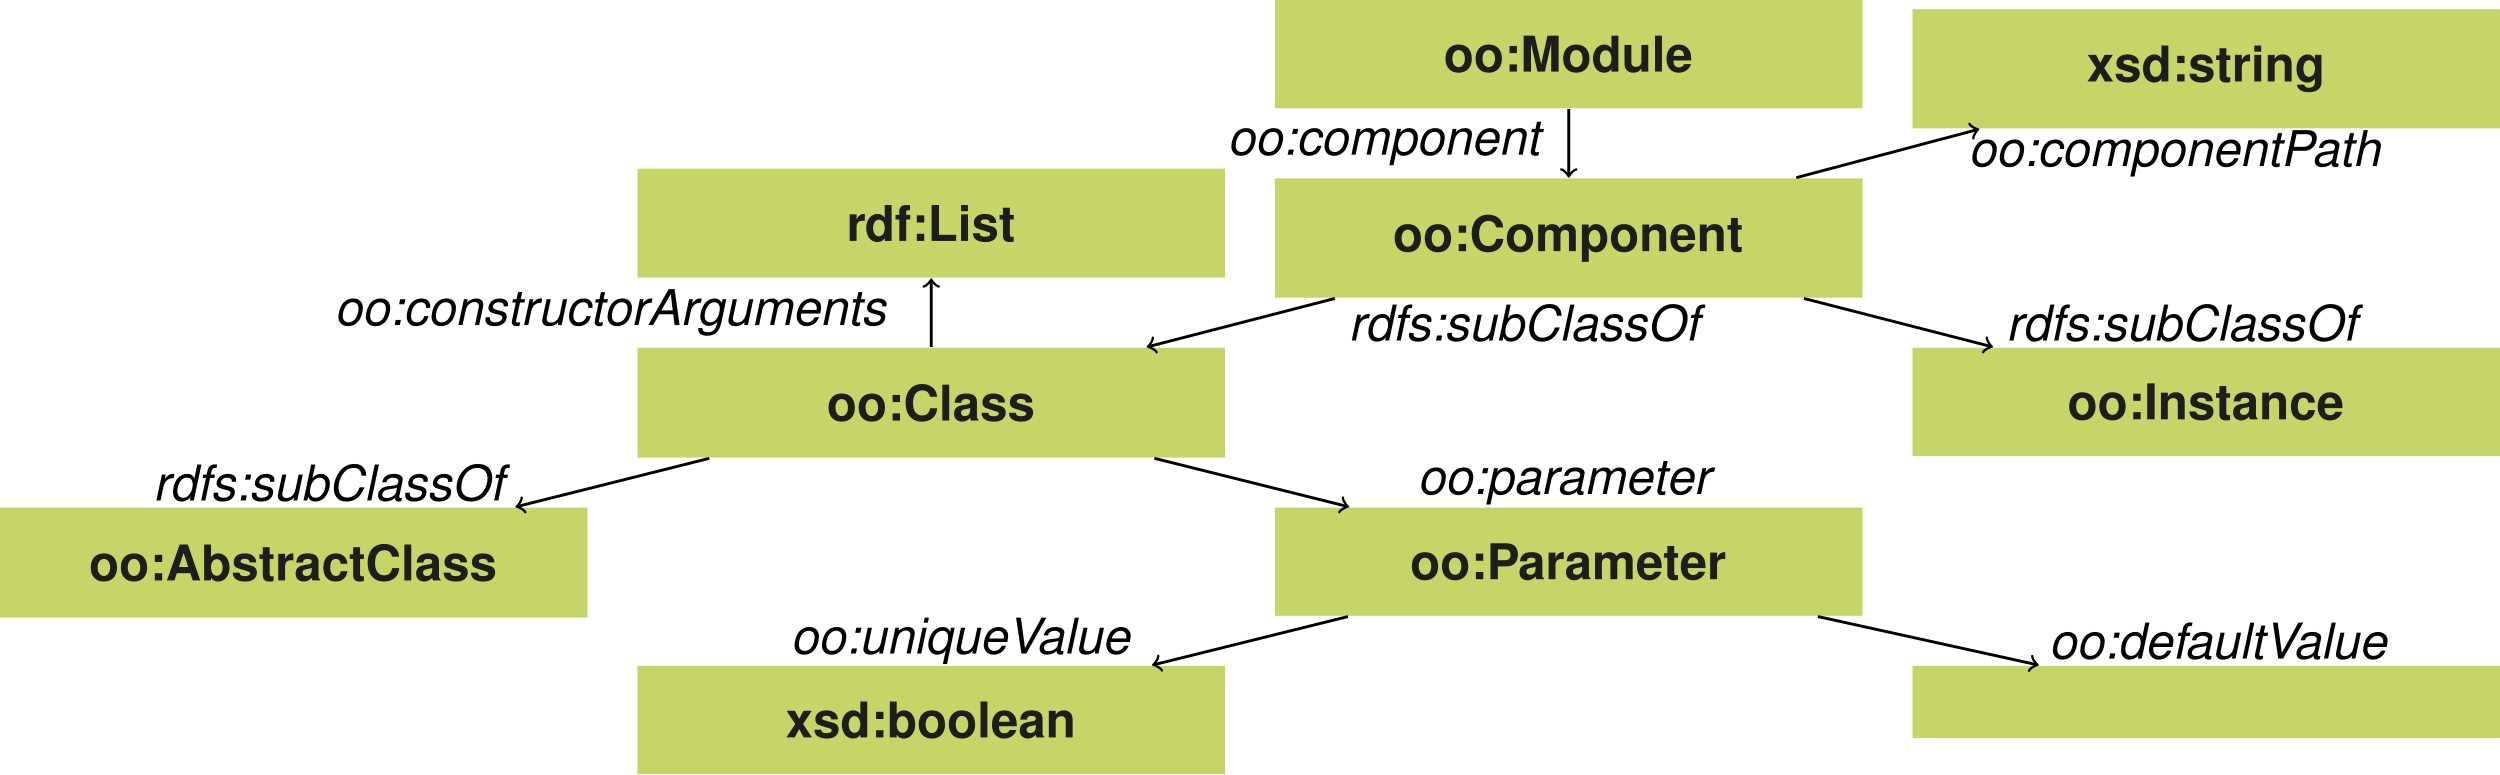
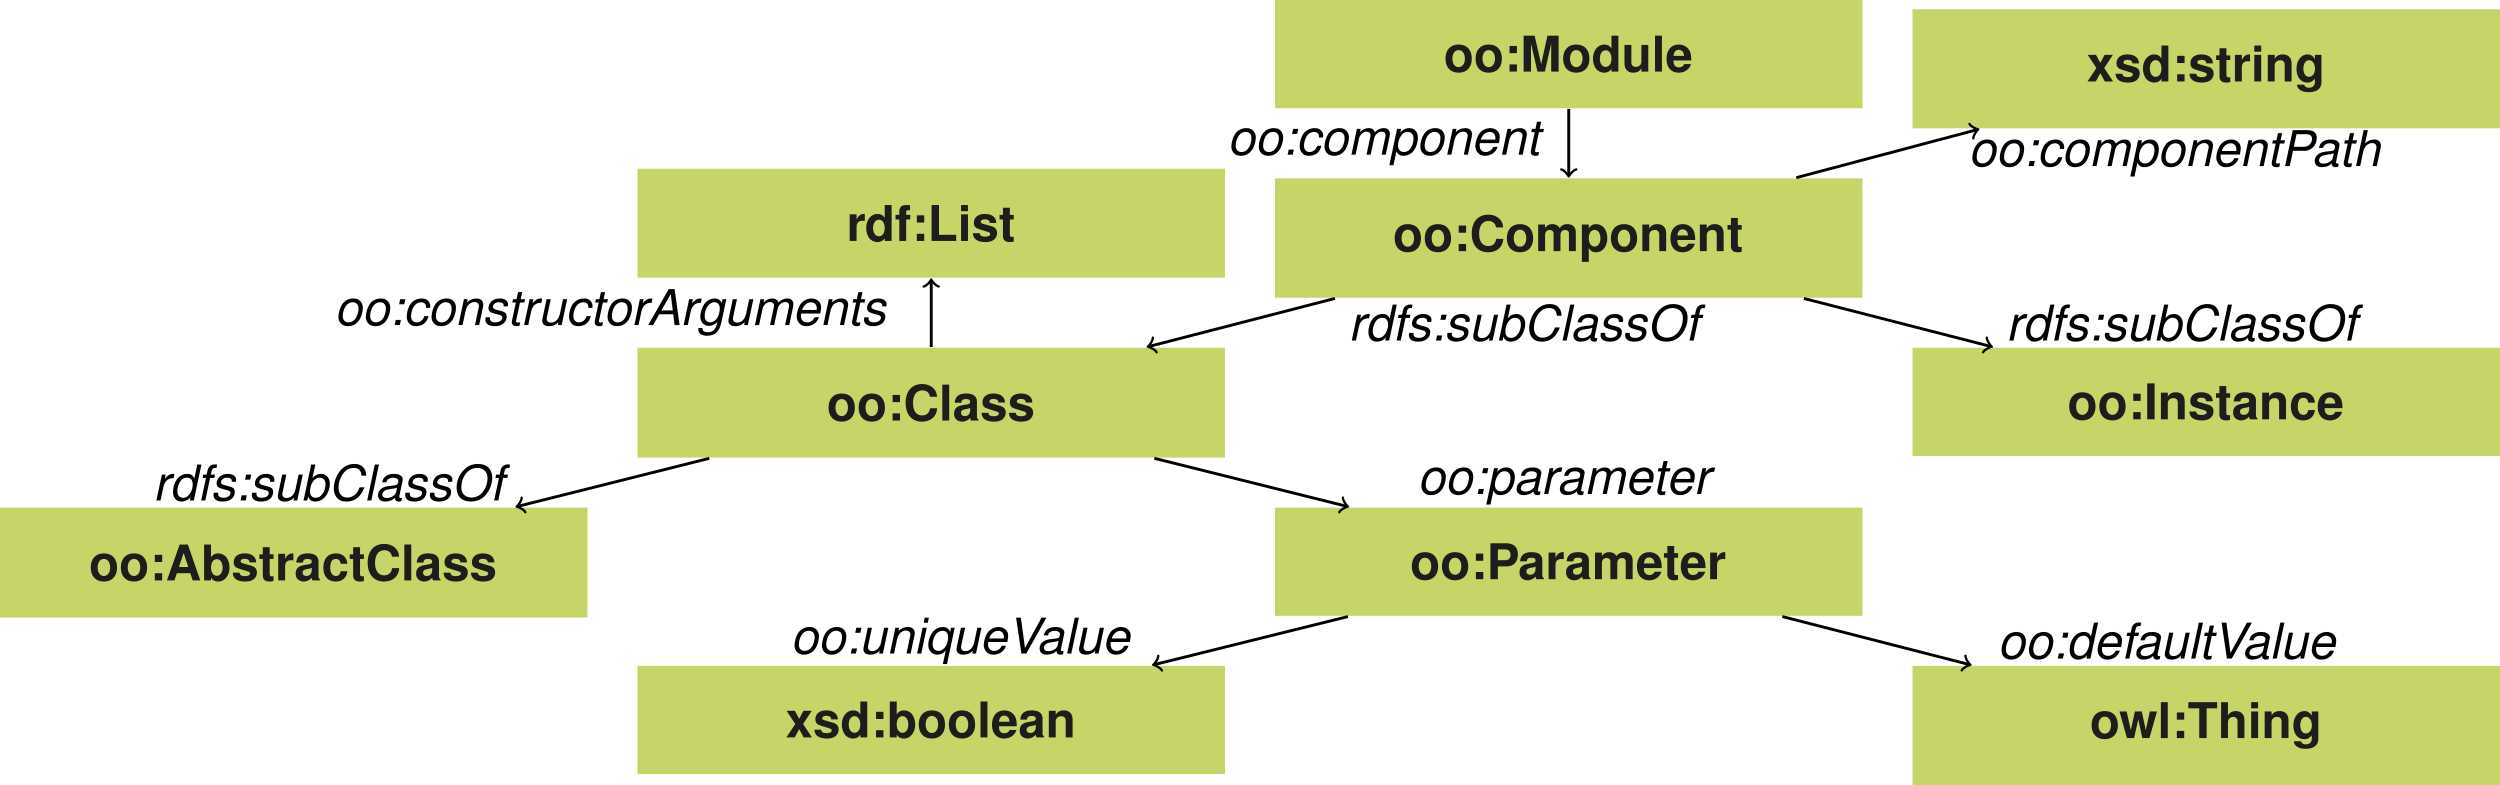
- <svg xmlns="http://www.w3.org/2000/svg" xmlns:xlink="http://www.w3.org/1999/xlink" height="213.308pt" version="1.1" viewBox="-0.367 -15.309 688.926 213.308" width="688.926pt">
+ <svg xmlns="http://www.w3.org/2000/svg" xmlns:xlink="http://www.w3.org/1999/xlink" height="216.316pt" version="1.1" viewBox="-0.367 -15.309 688.926 216.316" width="688.926pt">
  <defs>
    <path d="M3.204 -1.399H1.792L1.494 0H2.906L3.204 -1.399ZM4.426 -7.115H3.014L2.716 -5.716H4.128L4.426 -7.115Z" id="g1-58" />
    <path d="M7.115 -2.974L7.481 0H8.866L7.495 -9.898H5.866L0.231 0H1.575L3.245 -2.974H7.115ZM6.979 -4.033H3.843L6.436 -8.554L6.979 -4.033Z" id="g1-65" />
    <path d="M10.455 -6.83C10.414 -7.631 10.278 -8.147 10.021 -8.608C9.464 -9.559 8.5 -10.061 7.223 -10.061C5.635 -10.061 4.318 -9.423 3.259 -8.147C2.186 -6.857 1.521 -4.983 1.521 -3.286C1.521 -2.335 1.792 -1.48 2.295 -0.842C2.919 -0.054 3.775 0.312 4.983 0.312C6.422 0.312 7.672 -0.217 8.554 -1.181C9.084 -1.765 9.518 -2.512 9.98 -3.612H8.649C8.31 -2.838 8.092 -2.43 7.848 -2.105C7.278 -1.29 6.246 -0.788 5.173 -0.788C3.761 -0.788 2.824 -1.887 2.824 -3.53C2.824 -4.766 3.232 -6.124 3.924 -7.156C4.752 -8.378 5.743 -8.961 6.993 -8.961C8.364 -8.961 9.043 -8.296 9.152 -6.83H10.455Z" id="g1-67" />
    <path d="M7.291 -10.061C5.757 -10.061 4.44 -9.491 3.34 -8.337C2.132 -7.088 1.412 -5.295 1.412 -3.571C1.412 -2.403 1.779 -1.358 2.403 -0.733C3.055 -0.081 4.155 0.312 5.309 0.312C6.585 0.312 7.739 -0.054 8.622 -0.733C10.211 -1.955 11.242 -4.155 11.242 -6.3C11.242 -7.373 10.862 -8.405 10.265 -9.016C9.6 -9.681 8.527 -10.061 7.291 -10.061ZM7.128 -8.961C8.052 -8.961 8.921 -8.581 9.382 -7.984C9.749 -7.509 9.939 -6.857 9.939 -6.056C9.939 -4.82 9.505 -3.49 8.785 -2.512C7.997 -1.412 6.803 -0.788 5.485 -0.788C4.603 -0.788 3.748 -1.168 3.272 -1.765C2.906 -2.227 2.716 -2.892 2.716 -3.68C2.716 -4.929 3.136 -6.246 3.856 -7.237C4.644 -8.323 5.852 -8.961 7.128 -8.961Z" id="g1-79" />
    <path d="M3.408 -4.196H6.504C7.359 -4.196 7.997 -4.413 8.608 -4.902C9.464 -5.581 9.953 -6.612 9.953 -7.712C9.953 -9.152 9.097 -9.898 7.441 -9.898H3.34L1.236 0H2.512L3.408 -4.196ZM3.639 -5.309L4.386 -8.785H7.02C8.079 -8.785 8.649 -8.323 8.649 -7.468C8.649 -6.993 8.486 -6.545 8.174 -6.137C7.726 -5.567 7.142 -5.309 6.273 -5.309H3.639Z" id="g1-80" />
    <path d="M5.323 0L10.862 -9.898H9.518L4.956 -1.521L3.829 -9.898H2.512L3.965 0H5.323Z" id="g1-86" />
    <path d="M7.495 -0.692C7.373 -0.665 7.319 -0.665 7.264 -0.665C6.911 -0.665 6.748 -0.788 6.748 -1.059C6.748 -1.113 6.748 -1.154 6.762 -1.195L7.631 -5.282C7.712 -5.648 7.712 -5.648 7.712 -5.784C7.712 -6.707 6.775 -7.319 5.35 -7.319C3.462 -7.319 2.308 -6.517 2.05 -5.01H3.191C3.313 -5.39 3.408 -5.581 3.598 -5.771C3.897 -6.069 4.467 -6.273 5.051 -6.273C5.866 -6.273 6.49 -5.906 6.49 -5.404C6.49 -5.35 6.477 -5.255 6.463 -5.146L6.422 -4.902C6.3 -4.345 6.042 -4.196 5.051 -4.101C3.232 -3.938 2.661 -3.802 1.996 -3.381C1.29 -2.933 0.883 -2.213 0.883 -1.426C0.883 -0.339 1.616 0.312 2.838 0.312C3.313 0.312 3.883 0.217 4.372 0.041C4.807 -0.109 5.01 -0.244 5.567 -0.733V-0.638V-0.584C5.567 -0.027 5.947 0.312 6.599 0.312C6.748 0.312 6.789 0.312 7.128 0.231C7.156 0.217 7.237 0.204 7.319 0.19L7.495 -0.692ZM5.852 -2.227C5.676 -1.385 4.481 -0.665 3.286 -0.665C2.512 -0.665 2.077 -0.991 2.077 -1.561C2.077 -2.01 2.335 -2.458 2.743 -2.702C3.069 -2.906 3.476 -3.014 4.141 -3.109C5.418 -3.286 5.526 -3.299 6.124 -3.503L5.852 -2.227Z" id="g1-97" />
    <path d="M2.838 -9.898L0.733 0H1.752L1.982 -1.059C2.159 -0.638 2.281 -0.448 2.485 -0.244C2.838 0.109 3.394 0.312 3.992 0.312C4.902 0.312 5.866 -0.109 6.477 -0.747C7.386 -1.711 7.984 -3.259 7.984 -4.657C7.984 -6.178 6.952 -7.319 5.581 -7.319C5.037 -7.319 4.426 -7.156 4.019 -6.911C3.788 -6.762 3.612 -6.612 3.191 -6.164L3.978 -9.898H2.838ZM5.2 -6.273C6.192 -6.273 6.789 -5.567 6.789 -4.399C6.789 -3.625 6.558 -2.756 6.164 -2.105C5.608 -1.181 4.902 -0.733 4.019 -0.733C3.096 -0.733 2.512 -1.412 2.512 -2.485C2.512 -3.327 2.756 -4.25 3.136 -4.902C3.666 -5.798 4.386 -6.273 5.2 -6.273Z" id="g1-98" />
    <path d="M7.481 -4.725L7.495 -4.929C7.509 -5.132 7.522 -5.282 7.522 -5.323C7.522 -5.771 7.278 -6.314 6.925 -6.68C6.504 -7.115 5.947 -7.319 5.173 -7.319C3.951 -7.319 2.851 -6.803 2.132 -5.866C1.494 -5.037 1.032 -3.557 1.032 -2.308C1.032 -1.67 1.249 -1.005 1.629 -0.53C2.091 0.054 2.702 0.312 3.571 0.312C4.684 0.312 5.621 -0.081 6.246 -0.815C6.599 -1.222 6.816 -1.684 7.033 -2.444H5.893C5.485 -1.331 4.739 -0.733 3.761 -0.733C2.824 -0.733 2.227 -1.399 2.227 -2.458C2.227 -3.327 2.512 -4.359 2.96 -5.065C3.462 -5.866 4.141 -6.273 4.97 -6.273C5.825 -6.273 6.354 -5.798 6.354 -5.024C6.354 -4.942 6.354 -4.847 6.341 -4.725H7.481Z" id="g1-99" />
    <path d="M8.826 -9.898H7.685L6.87 -6.083C6.436 -6.965 5.893 -7.319 4.929 -7.319C2.675 -7.319 0.991 -5.173 0.991 -2.308C0.991 -0.72 1.901 0.312 3.313 0.312C3.897 0.312 4.521 0.122 5.065 -0.204C5.472 -0.448 5.648 -0.652 5.839 -1.032L5.621 0H6.721L8.826 -9.898ZM4.82 -6.273C5.825 -6.273 6.422 -5.594 6.422 -4.44C6.422 -3.639 6.205 -2.811 5.798 -2.105C5.268 -1.195 4.603 -0.733 3.775 -0.733C2.77 -0.733 2.186 -1.412 2.186 -2.58C2.186 -3.34 2.417 -4.209 2.783 -4.902C3.299 -5.839 3.951 -6.273 4.82 -6.273Z" id="g1-100" />
    <path d="M7.644 -3.177L7.685 -3.408C7.807 -4.06 7.875 -4.63 7.875 -4.997C7.875 -6.3 6.748 -7.319 5.282 -7.319C4.101 -7.319 2.96 -6.762 2.281 -5.852C1.643 -4.997 1.141 -3.449 1.141 -2.349C1.141 -1.616 1.453 -0.869 1.982 -0.367C2.458 0.095 3.055 0.312 3.829 0.312C5.458 0.312 6.857 -0.692 7.278 -2.159H6.137C5.648 -1.222 4.929 -0.733 4.019 -0.733C2.946 -0.733 2.335 -1.399 2.335 -2.553C2.335 -2.838 2.349 -2.974 2.403 -3.177H7.644ZM2.648 -4.155C3.001 -5.404 4.005 -6.273 5.105 -6.273C6.069 -6.273 6.68 -5.621 6.68 -4.603C6.68 -4.467 6.667 -4.372 6.64 -4.155H2.648Z" id="g1-101" />
    <path d="M5.024 -7.115H3.856L4.06 -8.052C4.209 -8.731 4.454 -8.961 5.037 -8.961C5.132 -8.961 5.214 -8.961 5.404 -8.934L5.608 -9.871C5.363 -9.925 5.214 -9.939 4.997 -9.939C3.951 -9.939 3.191 -9.328 2.974 -8.323L2.716 -7.115H1.765L1.575 -6.205H2.525L1.208 0H2.349L3.666 -6.205H4.834L5.024 -7.115Z" id="g1-102" />
    <path d="M7.128 -7.115L6.898 -6.056C6.694 -6.504 6.558 -6.694 6.259 -6.911C5.906 -7.169 5.472 -7.319 5.01 -7.319C3.965 -7.319 2.906 -6.803 2.24 -5.961C1.521 -5.065 1.005 -3.53 1.005 -2.281C1.005 -0.801 1.969 0.231 3.354 0.231C4.209 0.231 5.01 -0.136 5.689 -0.855L5.635 -0.597C5.241 1.249 4.508 1.982 3.069 1.982C2.145 1.982 1.602 1.616 1.602 1.005V0.923V0.815H0.462L0.448 0.991C0.434 1.1 0.434 1.181 0.434 1.236C0.434 2.281 1.385 2.96 2.838 2.96C3.91 2.96 4.874 2.634 5.485 2.05C6.164 1.399 6.531 0.57 6.898 -1.154L8.16 -7.115H7.128ZM4.929 -6.273C5.798 -6.273 6.368 -5.621 6.368 -4.603C6.368 -3.761 6.124 -2.756 5.743 -2.091C5.295 -1.263 4.494 -0.747 3.68 -0.747C2.77 -0.747 2.2 -1.426 2.2 -2.498C2.2 -3.313 2.43 -4.182 2.824 -4.888C3.313 -5.771 4.073 -6.273 4.929 -6.273Z" id="g1-103" />
    <path d="M3.055 -9.898L0.95 0H2.091L2.919 -3.924C3.245 -5.418 4.196 -6.341 5.431 -6.341C6.124 -6.341 6.585 -5.879 6.585 -5.187C6.585 -5.024 6.585 -5.024 6.504 -4.657L5.513 0H6.653L7.739 -5.105C7.78 -5.282 7.794 -5.445 7.794 -5.608C7.794 -6.68 7.101 -7.319 5.961 -7.319C4.942 -7.319 4.277 -7.033 3.422 -6.232L4.196 -9.898H3.055Z" id="g1-104" />
    <path d="M3.544 -7.115H2.403L0.896 0H2.037L3.544 -7.115ZM4.141 -9.898H3.001L2.702 -8.5H3.843L4.141 -9.898Z" id="g1-105" />
    <path d="M4.168 -9.898H3.028L0.923 0H2.064L4.168 -9.898Z" id="g1-108" />
    <path d="M2.471 -7.115L0.964 0H2.105L3.055 -4.467C3.272 -5.499 4.196 -6.341 5.105 -6.341C5.771 -6.341 6.219 -5.961 6.219 -5.404C6.219 -5.255 6.205 -5.078 6.164 -4.902L5.119 0H6.259L7.21 -4.467C7.427 -5.526 8.364 -6.341 9.342 -6.341C9.98 -6.341 10.373 -5.947 10.373 -5.295C10.373 -5.092 10.373 -5.092 10.251 -4.63L9.274 0H10.414L11.487 -5.065C11.528 -5.214 11.568 -5.662 11.568 -5.811C11.568 -6.164 11.405 -6.545 11.134 -6.857C10.835 -7.183 10.469 -7.319 9.844 -7.319C8.961 -7.319 8.187 -6.965 7.386 -6.192C7.169 -6.952 6.64 -7.319 5.743 -7.319C4.82 -7.319 4.196 -7.047 3.327 -6.232L3.503 -7.115H2.471Z" id="g1-109" />
    <path d="M2.458 -7.115L0.95 0H2.091L2.919 -3.924C3.245 -5.418 4.196 -6.341 5.418 -6.341C6.096 -6.341 6.599 -5.866 6.599 -5.241C6.599 -5.16 6.572 -4.956 6.517 -4.739L5.513 0H6.653L7.739 -5.105C7.78 -5.282 7.794 -5.445 7.794 -5.621C7.794 -6.653 7.074 -7.319 5.947 -7.319C4.915 -7.319 4.019 -6.952 3.313 -6.232L3.49 -7.115H2.458Z" id="g1-110" />
    <path d="M5.214 -7.319C3.951 -7.319 2.838 -6.748 2.145 -5.743C1.534 -4.874 1.086 -3.381 1.086 -2.227C1.086 -0.72 2.132 0.312 3.652 0.312C4.956 0.312 5.988 -0.217 6.748 -1.263C7.373 -2.118 7.821 -3.598 7.821 -4.779C7.821 -5.499 7.549 -6.192 7.074 -6.653C6.612 -7.101 6.001 -7.319 5.214 -7.319ZM5.037 -6.273C6.042 -6.273 6.626 -5.621 6.626 -4.521C6.626 -3.72 6.395 -2.838 6.029 -2.159C5.513 -1.222 4.779 -0.733 3.843 -0.733C2.879 -0.733 2.281 -1.412 2.281 -2.498C2.281 -3.272 2.512 -4.168 2.879 -4.847C3.381 -5.771 4.141 -6.273 5.037 -6.273Z" id="g1-111" />
    <path d="M0.095 2.892H1.236L2.05 -0.923C2.471 -0.041 3.028 0.312 3.992 0.312C5.051 0.312 6.069 -0.177 6.762 -1.032C7.495 -1.928 7.957 -3.34 7.957 -4.671C7.957 -6.3 7.047 -7.319 5.594 -7.319C4.997 -7.319 4.399 -7.142 3.856 -6.789C3.422 -6.517 3.259 -6.341 3.082 -5.974L3.327 -7.115H2.227L0.095 2.892ZM5.146 -6.273C6.164 -6.273 6.762 -5.567 6.762 -4.399C6.762 -3.666 6.531 -2.783 6.164 -2.105C5.662 -1.181 4.983 -0.733 4.101 -0.733C3.109 -0.733 2.485 -1.412 2.485 -2.498C2.485 -3.313 2.716 -4.196 3.123 -4.902C3.625 -5.811 4.304 -6.273 5.146 -6.273Z" id="g1-112" />
    <path d="M6.11 2.892L8.242 -7.115H7.223L6.965 -5.947C6.653 -6.83 5.961 -7.319 4.97 -7.319C4.046 -7.319 3.082 -6.911 2.471 -6.259C1.561 -5.295 0.964 -3.748 0.964 -2.349C0.964 -0.828 1.996 0.312 3.367 0.312C3.91 0.312 4.535 0.149 4.929 -0.095C5.146 -0.231 5.309 -0.38 5.771 -0.842L4.97 2.892H6.11ZM4.942 -6.273C5.852 -6.273 6.436 -5.594 6.436 -4.521C6.436 -3.68 6.192 -2.756 5.811 -2.105C5.268 -1.208 4.562 -0.733 3.748 -0.733C2.783 -0.733 2.159 -1.439 2.159 -2.525C2.159 -3.313 2.417 -4.291 2.783 -4.902C3.313 -5.798 4.073 -6.273 4.942 -6.273Z" id="g1-113" />
    <path d="M2.444 -7.115L0.937 0H2.077L2.865 -3.693C3.218 -5.35 4.182 -6.178 5.676 -6.124L5.92 -7.278C5.743 -7.305 5.635 -7.319 5.485 -7.319C4.698 -7.319 4.087 -6.965 3.245 -6.001L3.476 -7.115H2.444Z" id="g1-114" />
    <path d="M6.979 -5.132C7.047 -5.418 7.061 -5.54 7.061 -5.716C7.061 -6.667 6.151 -7.319 4.834 -7.319C3.87 -7.319 3.041 -7.033 2.485 -6.504C1.996 -6.029 1.67 -5.323 1.67 -4.684C1.67 -3.856 2.145 -3.462 3.544 -3.096L4.549 -2.838C4.997 -2.716 5.2 -2.634 5.323 -2.485C5.418 -2.363 5.499 -2.159 5.499 -2.037C5.499 -1.792 5.282 -1.371 5.065 -1.195C4.725 -0.91 4.141 -0.733 3.557 -0.733C2.621 -0.733 2.091 -1.1 2.091 -1.779C2.091 -1.86 2.105 -1.982 2.118 -2.118H0.91C0.842 -1.806 0.828 -1.643 0.828 -1.426C0.828 -0.339 1.779 0.312 3.354 0.312C5.377 0.312 6.694 -0.733 6.694 -2.349C6.694 -3.177 6.246 -3.612 5.051 -3.91L4.019 -4.168C3.259 -4.359 2.865 -4.63 2.865 -4.983C2.865 -5.255 3.028 -5.594 3.272 -5.825C3.598 -6.137 4.005 -6.273 4.603 -6.273C5.404 -6.273 5.852 -5.961 5.852 -5.431C5.852 -5.336 5.852 -5.241 5.839 -5.132H6.979Z" id="g1-115" />
    <path d="M4.97 -7.115H3.761L4.182 -9.07H3.041L2.621 -7.115H1.657L1.466 -6.205H2.43L1.358 -1.181C1.331 -1.046 1.317 -0.896 1.317 -0.76C1.317 -0.095 1.779 0.312 2.525 0.312C2.797 0.312 3.218 0.272 3.408 0.217L3.625 -0.774C3.204 -0.679 3.136 -0.665 2.974 -0.665C2.675 -0.665 2.485 -0.815 2.485 -1.032C2.485 -1.073 2.498 -1.141 2.512 -1.222L3.571 -6.205H4.779L4.97 -7.115Z" id="g1-116" />
    <path d="M6.558 0L8.065 -7.115H6.925L6.069 -3.082C5.757 -1.616 4.793 -0.665 3.639 -0.665C2.906 -0.665 2.43 -1.073 2.43 -1.711C2.43 -1.819 2.444 -1.942 2.471 -2.077L3.544 -7.115H2.403L1.236 -1.629C1.208 -1.494 1.195 -1.344 1.195 -1.168C1.195 -0.244 1.901 0.312 3.069 0.312C4.128 0.312 4.902 -0.014 5.689 -0.774L5.526 0H6.558Z" id="g1-117" />
    <path d="M3.571 -1.982H1.534V0H3.571V-1.982ZM3.571 -7.061H1.534V-5.078H3.571V-7.061Z" id="g3-58" />
    <path d="M6.803 -1.996L7.454 0H9.545L6.124 -9.898H3.87L0.353 0H2.43L3.096 -1.996H6.803ZM6.246 -3.693H3.666L4.956 -7.563L6.246 -3.693Z" id="g3-65" />
    <path d="M9.26 -6.545C9.192 -7.4 9.016 -7.943 8.595 -8.5C7.834 -9.505 6.612 -10.061 5.132 -10.061C2.335 -10.061 0.597 -8.065 0.597 -4.861C0.597 -1.684 2.322 0.312 5.078 0.312C7.536 0.312 9.179 -1.113 9.301 -3.381H7.319C7.196 -2.118 6.395 -1.399 5.132 -1.399C3.557 -1.399 2.634 -2.675 2.634 -4.834C2.634 -7.02 3.598 -8.323 5.2 -8.323C5.906 -8.323 6.49 -8.079 6.87 -7.604C7.088 -7.332 7.196 -7.074 7.319 -6.545H9.26Z" id="g3-67" />
    <path d="M2.892 -9.898H0.855V0H2.892V-9.898Z" id="g3-73" />
    <path d="M3.123 -9.898H1.086V0H7.862V-1.697H3.123V-9.898Z" id="g3-76" />
    <path d="M2.933 -7.712L4.712 0H6.748L8.5 -7.712V0H10.537V-9.898H7.468L5.73 -2.023L3.938 -9.898H0.896V0H2.933V-7.712Z" id="g3-77" />
    <path d="M3.069 -3.53H5.608C7.427 -3.53 8.595 -4.82 8.595 -6.83C8.595 -8.812 7.468 -9.898 5.404 -9.898H1.032V0H3.069V-3.53ZM3.069 -5.228V-8.201H4.97C6.056 -8.201 6.558 -7.726 6.558 -6.707C6.558 -5.703 6.056 -5.228 4.97 -5.228H3.069Z" id="g3-80" />
+     <path d="M5.228 -8.201H8.12V-9.898H0.19V-8.201H3.191V0H5.228V-8.201Z" id="g3-84" />
    <path d="M7.115 -0.231C6.775 -0.543 6.68 -0.747 6.68 -1.127V-5.2C6.68 -6.694 5.662 -7.454 3.68 -7.454S0.665 -6.612 0.543 -4.915H2.376C2.471 -5.676 2.783 -5.92 3.72 -5.92C4.454 -5.92 4.82 -5.676 4.82 -5.187C4.82 -4.942 4.698 -4.725 4.494 -4.616C4.236 -4.481 4.236 -4.481 3.299 -4.331L2.539 -4.196C1.086 -3.951 0.38 -3.204 0.38 -1.887C0.38 -1.263 0.557 -0.747 0.896 -0.38C1.317 0.054 1.955 0.312 2.607 0.312C3.422 0.312 4.168 -0.041 4.834 -0.733C4.834 -0.353 4.874 -0.217 5.051 0H7.115V-0.231ZM4.82 -2.946C4.82 -1.847 4.277 -1.222 3.313 -1.222C2.675 -1.222 2.281 -1.561 2.281 -2.105C2.281 -2.675 2.58 -2.946 3.367 -3.109L4.019 -3.232C4.521 -3.327 4.603 -3.354 4.82 -3.462V-2.946Z" id="g3-97" />
    <path d="M0.801 -9.898V0H2.702V-0.747C3.164 -0.027 3.802 0.312 4.725 0.312C6.477 0.312 7.807 -1.358 7.807 -3.571C7.807 -4.562 7.509 -5.567 7.02 -6.273C6.517 -6.993 5.621 -7.454 4.725 -7.454C3.815 -7.454 3.164 -7.115 2.702 -6.382V-9.898H0.801ZM4.304 -5.866C5.241 -5.866 5.906 -4.915 5.906 -3.557C5.906 -2.227 5.241 -1.276 4.304 -1.276C3.34 -1.276 2.702 -2.2 2.702 -3.598C2.702 -4.929 3.354 -5.866 4.304 -5.866Z" id="g3-98" />
    <path d="M7.088 -4.589C6.952 -6.382 5.757 -7.454 3.924 -7.454C1.738 -7.454 0.462 -6.015 0.462 -3.517C0.462 -1.1 1.724 0.312 3.897 0.312C5.676 0.312 6.911 -0.788 7.088 -2.539H5.268C5.024 -1.589 4.644 -1.222 3.91 -1.222C2.946 -1.222 2.363 -2.091 2.363 -3.517C2.363 -4.209 2.498 -4.861 2.729 -5.295C2.946 -5.703 3.367 -5.92 3.91 -5.92C4.684 -5.92 5.051 -5.553 5.268 -4.589H7.088Z" id="g3-99" />
    <path d="M5.499 0H7.4V-9.898H5.499V-6.382C5.024 -7.115 4.386 -7.454 3.476 -7.454C1.724 -7.454 0.394 -5.771 0.394 -3.557C0.394 -2.566 0.692 -1.561 1.181 -0.855C1.684 -0.149 2.58 0.312 3.476 0.312C4.386 0.312 5.024 -0.027 5.499 -0.747V0ZM3.897 -5.866C4.861 -5.866 5.499 -4.929 5.499 -3.53C5.499 -2.2 4.847 -1.276 3.897 -1.276S2.295 -2.213 2.295 -3.557C2.295 -4.915 2.946 -5.866 3.897 -5.866Z" id="g3-100" />
    <path d="M7.115 -3.069C7.128 -3.232 7.128 -3.299 7.128 -3.394C7.128 -4.128 7.02 -4.807 6.843 -5.323C6.354 -6.653 5.173 -7.454 3.693 -7.454C1.589 -7.454 0.299 -5.934 0.299 -3.476C0.299 -1.127 1.575 0.312 3.652 0.312C5.295 0.312 6.626 -0.625 7.047 -2.064H5.173C4.942 -1.48 4.413 -1.141 3.72 -1.141C3.177 -1.141 2.743 -1.371 2.471 -1.779C2.295 -2.05 2.227 -2.376 2.2 -3.069H7.115ZM2.227 -4.331C2.349 -5.445 2.824 -6.001 3.666 -6.001C4.141 -6.001 4.576 -5.771 4.847 -5.39C5.024 -5.119 5.105 -4.834 5.146 -4.331H2.227Z" id="g3-101" />
    <path d="M4.25 -7.183H3.123V-7.902C3.123 -8.283 3.286 -8.473 3.639 -8.473C3.802 -8.473 4.019 -8.459 4.182 -8.432V-9.858C3.829 -9.885 3.354 -9.898 3.096 -9.898C1.833 -9.898 1.222 -9.301 1.222 -8.065V-7.183H0.19V-5.92H1.222V0H3.123V-5.92H4.25V-7.183Z" id="g3-102" />
    <path d="M5.54 -7.332V-6.205C4.97 -7.074 4.345 -7.454 3.503 -7.454C1.765 -7.454 0.462 -5.757 0.462 -3.49C0.462 -1.208 1.657 0.312 3.462 0.312C4.318 0.312 4.834 0.054 5.54 -0.747V0.244C5.54 1.127 4.874 1.738 3.924 1.738C3.204 1.738 2.729 1.439 2.58 0.883H0.611C0.625 1.453 0.842 1.847 1.331 2.254C1.914 2.729 2.729 2.96 3.856 2.96C6.069 2.96 7.346 1.969 7.346 0.244V-7.332H5.54ZM3.91 -5.866C4.861 -5.866 5.567 -4.874 5.567 -3.517C5.567 -2.186 4.874 -1.276 3.883 -1.276C2.987 -1.276 2.363 -2.186 2.363 -3.517C2.363 -4.902 2.987 -5.866 3.91 -5.866Z" id="g3-103" />
+     <path d="M0.91 -9.898V0H2.811V-4.399C2.811 -5.241 3.422 -5.839 4.277 -5.839C4.684 -5.839 5.01 -5.689 5.228 -5.39C5.39 -5.146 5.445 -4.956 5.445 -4.481V0H7.346V-4.915C7.346 -5.825 7.101 -6.477 6.599 -6.898C6.178 -7.251 5.567 -7.454 4.956 -7.454C4.019 -7.454 3.34 -7.074 2.811 -6.273V-9.898H0.91Z" id="g3-104" />
    <path d="M2.811 -7.332H0.91V0H2.811V-7.332ZM2.811 -9.898H0.91V-8.201H2.811V-9.898Z" id="g3-105" />
    <path d="M2.811 -9.898H0.91V0H2.811V-9.898Z" id="g3-108" />
    <path d="M0.815 -7.332V0H2.716V-4.399C2.716 -5.295 3.204 -5.839 4.019 -5.839C4.657 -5.839 5.051 -5.472 5.051 -4.888V0H6.952V-4.399C6.952 -5.295 7.441 -5.839 8.255 -5.839C8.894 -5.839 9.287 -5.472 9.287 -4.888V0H11.188V-5.187C11.188 -6.612 10.319 -7.454 8.853 -7.454C7.93 -7.454 7.278 -7.128 6.707 -6.368C6.354 -7.061 5.621 -7.454 4.712 -7.454C3.87 -7.454 3.327 -7.169 2.702 -6.422V-7.332H0.815Z" id="g3-109" />
    <path d="M0.855 -7.332V0H2.756V-4.399C2.756 -5.268 3.367 -5.839 4.291 -5.839C5.105 -5.839 5.513 -5.39 5.513 -4.521V0H7.414V-4.915C7.414 -6.531 6.517 -7.454 4.956 -7.454C3.965 -7.454 3.299 -7.088 2.756 -6.273V-7.332H0.855Z" id="g3-110" />
    <path d="M4.087 -7.454C1.847 -7.454 0.475 -5.974 0.475 -3.571C0.475 -1.154 1.847 0.312 4.101 0.312C6.327 0.312 7.726 -1.168 7.726 -3.517C7.726 -6.001 6.382 -7.454 4.087 -7.454ZM4.101 -5.92C5.146 -5.92 5.825 -4.983 5.825 -3.544C5.825 -2.172 5.119 -1.222 4.101 -1.222C3.069 -1.222 2.376 -2.172 2.376 -3.571S3.069 -5.92 4.101 -5.92Z" id="g3-111" />
    <path d="M2.688 -7.332H0.788V2.96H2.688V-0.869C3.15 -0.054 3.802 0.326 4.725 0.326C6.49 0.326 7.794 -1.331 7.794 -3.557C7.794 -4.589 7.495 -5.621 7.006 -6.3C6.517 -6.993 5.608 -7.454 4.725 -7.454C3.802 -7.454 3.15 -7.061 2.688 -6.246V-7.332ZM4.291 -5.866C5.255 -5.866 5.893 -4.929 5.893 -3.53C5.893 -2.2 5.228 -1.263 4.291 -1.263C3.34 -1.263 2.688 -2.186 2.688 -3.557S3.34 -5.866 4.291 -5.866Z" id="g3-112" />
    <path d="M0.855 -7.332V0H2.756V-3.897C2.756 -5.01 3.313 -5.567 4.426 -5.567C4.63 -5.567 4.766 -5.553 5.024 -5.513V-7.441C4.915 -7.454 4.847 -7.454 4.793 -7.454C3.924 -7.454 3.164 -6.884 2.756 -5.893V-7.332H0.855Z" id="g3-114" />
    <path d="M6.857 -4.97C6.83 -6.517 5.635 -7.454 3.666 -7.454C1.806 -7.454 0.652 -6.517 0.652 -5.01C0.652 -4.521 0.801 -4.101 1.059 -3.815C1.317 -3.557 1.548 -3.435 2.254 -3.204L4.521 -2.498C4.997 -2.349 5.16 -2.2 5.16 -1.901C5.16 -1.453 4.63 -1.181 3.748 -1.181C3.259 -1.181 2.865 -1.276 2.621 -1.439C2.417 -1.589 2.335 -1.738 2.254 -2.132H0.394C0.448 -0.53 1.629 0.312 3.856 0.312C4.874 0.312 5.648 0.095 6.192 -0.339S7.061 -1.453 7.061 -2.172C7.061 -3.123 6.585 -3.734 5.621 -4.019L3.218 -4.712C2.688 -4.874 2.553 -4.983 2.553 -5.282C2.553 -5.689 2.987 -5.961 3.652 -5.961C4.562 -5.961 5.01 -5.635 5.024 -4.97H6.857Z" id="g3-115" />
    <path d="M4.087 -7.183H3.028V-9.152H1.127V-7.183H0.19V-5.92H1.127V-1.412C1.127 -0.258 1.738 0.312 2.987 0.312C3.408 0.312 3.748 0.272 4.087 0.163V-1.168C3.897 -1.141 3.788 -1.127 3.652 -1.127C3.15 -1.127 3.028 -1.276 3.028 -1.928V-5.92H4.087V-7.183Z" id="g3-116" />
    <path d="M7.346 0V-7.332H5.445V-2.743C5.445 -1.874 4.834 -1.303 3.91 -1.303C3.096 -1.303 2.688 -1.738 2.688 -2.621V-7.332H0.788V-2.227C0.788 -0.611 1.684 0.312 3.245 0.312C4.236 0.312 4.902 -0.054 5.445 -0.869V0H7.346Z" id="g3-117" />
+     <path d="M8.323 0L10.401 -7.332H8.432L7.319 -2.2L6.219 -7.332H4.318L3.204 -2.2L2.037 -7.332H0.068L2.132 0H4.087L5.255 -5.173L6.354 0H8.323Z" id="g3-119" />
    <path d="M4.82 -3.693L7.21 -7.332H4.929L3.748 -5.119L2.553 -7.332H0.272L2.661 -3.693L0.217 0H2.498L3.748 -2.281L4.983 0H7.264L4.82 -3.693Z" id="g3-120" />
  </defs>
  <g id="page1">
    <path d="M350.988 14.512H512.883V-15.309H350.988Z" fill="#c7d468" />
    <g fill="#1d1d1b" transform="matrix(1 0 0 1 -70.984 4.81108)">
      <use x="468.472" xlink:href="#g3-111" y="-0.397" />
      <use x="476.768" xlink:href="#g3-111" y="-0.397" />
      <use x="485.064" xlink:href="#g3-58" y="-0.397" />
      <use x="489.585" xlink:href="#g3-77" y="-0.397" />
      <use x="500.895" xlink:href="#g3-111" y="-0.397" />
      <use x="509.192" xlink:href="#g3-100" y="-0.397" />
      <use x="517.488" xlink:href="#g3-117" y="-0.397" />
      <use x="525.784" xlink:href="#g3-108" y="-0.397" />
      <use x="529.558" xlink:href="#g3-101" y="-0.397" />
    </g>
    <path d="M350.988 66.734H512.883V33.84H350.988Z" fill="#c7d468" />
    <g fill="#1d1d1b" transform="matrix(1 0 0 1 -70.984 54.2995)">
      <use x="454.468" xlink:href="#g3-111" y="-0.397" />
      <use x="462.764" xlink:href="#g3-111" y="-0.397" />
      <use x="471.06" xlink:href="#g3-58" y="-0.397" />
      <use x="475.582" xlink:href="#g3-67" y="-0.397" />
      <use x="485.385" xlink:href="#g3-111" y="-0.397" />
      <use x="493.681" xlink:href="#g3-109" y="-0.397" />
      <use x="505.751" xlink:href="#g3-112" y="-0.397" />
      <use x="514.048" xlink:href="#g3-111" y="-0.397" />
      <use x="522.344" xlink:href="#g3-110" y="-0.397" />
      <use x="530.64" xlink:href="#g3-101" y="-0.397" />
      <use x="538.189" xlink:href="#g3-110" y="-0.397" />
      <use x="546.485" xlink:href="#g3-116" y="-0.397" />
    </g>
    <path d="M175.309 110.793H337.203V80.516H175.309Z" fill="#c7d468" />
    <g fill="#1d1d1b" transform="matrix(1 0 0 1 -246.663 100.976)">
      <use x="474.141" xlink:href="#g3-111" y="-0.397" />
      <use x="482.437" xlink:href="#g3-111" y="-0.397" />
      <use x="490.733" xlink:href="#g3-58" y="-0.397" />
      <use x="495.255" xlink:href="#g3-67" y="-0.397" />
      <use x="505.058" xlink:href="#g3-108" y="-0.397" />
      <use x="508.833" xlink:href="#g3-97" y="-0.397" />
      <use x="516.382" xlink:href="#g3-115" y="-0.397" />
      <use x="523.931" xlink:href="#g3-115" y="-0.397" />
    </g>
    <path d="M-0.367 154.856H161.527V124.578H-0.367Z" fill="#c7d468" />
    <g fill="#1d1d1b" transform="matrix(1 0 0 1 -422.341 145.036)">
      <use x="446.502" xlink:href="#g3-111" y="-0.397" />
      <use x="454.798" xlink:href="#g3-111" y="-0.397" />
      <use x="463.094" xlink:href="#g3-58" y="-0.397" />
      <use x="467.616" xlink:href="#g3-65" y="-0.397" />
      <use x="477.419" xlink:href="#g3-98" y="-0.397" />
      <use x="485.715" xlink:href="#g3-115" y="-0.397" />
      <use x="493.264" xlink:href="#g3-116" y="-0.397" />
      <use x="497.786" xlink:href="#g3-114" y="-0.397" />
      <use x="503.067" xlink:href="#g3-97" y="-0.397" />
      <use x="510.617" xlink:href="#g3-99" y="-0.397" />
      <use x="518.166" xlink:href="#g3-116" y="-0.397" />
      <use x="522.687" xlink:href="#g3-67" y="-0.397" />
      <use x="532.491" xlink:href="#g3-108" y="-0.397" />
      <use x="536.265" xlink:href="#g3-97" y="-0.397" />
      <use x="543.814" xlink:href="#g3-115" y="-0.397" />
      <use x="551.364" xlink:href="#g3-115" y="-0.397" />
    </g>
    <path d="M175.309 61.191H337.203V31.188H175.309Z" fill="#c7d468" />
    <g fill="#1d1d1b" transform="matrix(1 0 0 1 -246.663 51.488)">
      <use x="479.586" xlink:href="#g3-114" y="-0.397" />
      <use x="484.595" xlink:href="#g3-100" y="-0.397" />
      <use x="492.891" xlink:href="#g3-102" y="-0.397" />
      <use x="497.413" xlink:href="#g3-58" y="-0.397" />
      <use x="501.934" xlink:href="#g3-76" y="-0.397" />
      <use x="510.23" xlink:href="#g3-105" y="-0.397" />
      <use x="514.005" xlink:href="#g3-115" y="-0.397" />
      <use x="521.554" xlink:href="#g3-116" y="-0.397" />
    </g>
    <path d="M526.664 20.059H688.559V-12.77H526.664Z" fill="#c7d468" />
    <g fill="#1d1d1b" transform="matrix(1 0 0 1 104.694 7.53409)">
      <use x="469.978" xlink:href="#g3-120" y="-0.397" />
      <use x="477.527" xlink:href="#g3-115" y="-0.397" />
      <use x="485.076" xlink:href="#g3-100" y="-0.397" />
      <use x="493.372" xlink:href="#g3-58" y="-0.397" />
      <use x="497.894" xlink:href="#g3-115" y="-0.397" />
      <use x="505.443" xlink:href="#g3-116" y="-0.397" />
      <use x="509.964" xlink:href="#g3-114" y="-0.397" />
      <use x="515.246" xlink:href="#g3-105" y="-0.397" />
      <use x="519.02" xlink:href="#g3-110" y="-0.397" />
      <use x="527.317" xlink:href="#g3-103" y="-0.397" />
    </g>
    <path d="M526.664 110.336H688.559V80.516H526.664Z" fill="#c7d468" />
    <g fill="#1d1d1b" transform="matrix(1 0 0 1 104.694 100.635)">
      <use x="464.676" xlink:href="#g3-111" y="-0.397" />
      <use x="472.972" xlink:href="#g3-111" y="-0.397" />
      <use x="481.268" xlink:href="#g3-58" y="-0.397" />
      <use x="485.79" xlink:href="#g3-73" y="-0.397" />
      <use x="489.564" xlink:href="#g3-110" y="-0.397" />
      <use x="497.86" xlink:href="#g3-115" y="-0.397" />
      <use x="505.409" xlink:href="#g3-116" y="-0.397" />
      <use x="509.931" xlink:href="#g3-97" y="-0.397" />
      <use x="517.48" xlink:href="#g3-110" y="-0.397" />
      <use x="525.776" xlink:href="#g3-99" y="-0.397" />
      <use x="533.325" xlink:href="#g3-101" y="-0.397" />
    </g>
    <path d="M350.988 154.399H512.883V124.578H350.988Z" fill="#c7d468" />
    <g fill="#1d1d1b" transform="matrix(1 0 0 1 -70.984 144.696)">
      <use x="459.197" xlink:href="#g3-111" y="-0.397" />
      <use x="467.493" xlink:href="#g3-111" y="-0.397" />
      <use x="475.79" xlink:href="#g3-58" y="-0.397" />
      <use x="480.311" xlink:href="#g3-80" y="-0.397" />
      <use x="488.959" xlink:href="#g3-97" y="-0.397" />
      <use x="496.508" xlink:href="#g3-114" y="-0.397" />
      <use x="501.789" xlink:href="#g3-97" y="-0.397" />
      <use x="509.339" xlink:href="#g3-109" y="-0.397" />
      <use x="521.409" xlink:href="#g3-101" y="-0.397" />
      <use x="528.959" xlink:href="#g3-116" y="-0.397" />
      <use x="533.48" xlink:href="#g3-101" y="-0.397" />
      <use x="541.029" xlink:href="#g3-114" y="-0.397" />
    </g>
    <path d="M175.309 198H337.203V168.18H175.309Z" fill="#c7d468" />
    <g fill="#1d1d1b" transform="matrix(1 0 0 1 -246.663 188.299)">
      <use x="462.782" xlink:href="#g3-120" y="-0.397" />
      <use x="470.331" xlink:href="#g3-115" y="-0.397" />
      <use x="477.88" xlink:href="#g3-100" y="-0.397" />
      <use x="486.176" xlink:href="#g3-58" y="-0.397" />
      <use x="490.698" xlink:href="#g3-98" y="-0.397" />
      <use x="498.994" xlink:href="#g3-111" y="-0.397" />
      <use x="507.29" xlink:href="#g3-111" y="-0.397" />
      <use x="515.586" xlink:href="#g3-108" y="-0.397" />
      <use x="519.36" xlink:href="#g3-101" y="-0.397" />
      <use x="526.91" xlink:href="#g3-97" y="-0.397" />
      <use x="534.459" xlink:href="#g3-110" y="-0.397" />
    </g>
-     <path d="M526.664 188.106H688.559V168.18H526.664Z" fill="#c7d468" />
+     <path d="M526.664 201.008H688.559V168.18H526.664Z" fill="#c7d468" />
+     <g fill="#1d1d1b" transform="matrix(1 0 0 1 104.694 188.483)">
+       <use x="470.843" xlink:href="#g3-111" y="-0.397" />
+       <use x="478.935" xlink:href="#g3-119" y="-0.397" />
+       <use x="489.498" xlink:href="#g3-108" y="-0.397" />
+       <use x="493.273" xlink:href="#g3-58" y="-0.397" />
+       <use x="497.794" xlink:href="#g3-84" y="-0.397" />
+       <use x="506.09" xlink:href="#g3-104" y="-0.397" />
+       <use x="514.386" xlink:href="#g3-105" y="-0.397" />
+       <use x="518.161" xlink:href="#g3-110" y="-0.397" />
+       <use x="526.457" xlink:href="#g3-103" y="-0.397" />
+     </g>
    <path d="M431.934 14.711V32.934" fill="none" stroke="#000000" stroke-miterlimit="10.037" stroke-width="0.8" />
    <path d="M434.008 31.379C433.23 31.508 432.066 32.934 431.934 33.324C431.805 32.934 430.641 31.508 429.863 31.379" fill="none" stroke="#000000" stroke-linecap="round" stroke-linejoin="round" stroke-miterlimit="10.037" stroke-width="0.64" />
    <g transform="matrix(1 0 0 1 -98.199 27.712)">
      <use x="436.075" xlink:href="#g1-111" y="-0.397" />
      <use x="443.624" xlink:href="#g1-111" y="-0.397" />
      <use x="451.173" xlink:href="#g1-58" y="-0.397" />
      <use x="454.948" xlink:href="#g1-99" y="-0.397" />
      <use x="461.737" xlink:href="#g1-111" y="-0.397" />
      <use x="469.286" xlink:href="#g1-109" y="-0.397" />
      <use x="480.596" xlink:href="#g1-112" y="-0.397" />
      <use x="488.145" xlink:href="#g1-111" y="-0.397" />
      <use x="495.695" xlink:href="#g1-110" y="-0.397" />
      <use x="503.244" xlink:href="#g1-101" y="-0.397" />
      <use x="510.793" xlink:href="#g1-110" y="-0.397" />
      <use x="518.342" xlink:href="#g1-116" y="-0.397" />
    </g>
    <path d="M367.481 66.934L316.328 80.141" fill="none" stroke="#000000" stroke-miterlimit="10.037" stroke-width="0.8" />
    <path d="M318.356 81.762C318.035 81.039 316.36 80.266 315.949 80.238C316.297 80.016 317.387 78.527 317.317 77.742" fill="none" stroke="#000000" stroke-linecap="round" stroke-linejoin="round" stroke-miterlimit="10.037" stroke-width="0.641" />
    <g transform="matrix(1 0 0 1 -86.822 78.9328)">
      <use x="458.032" xlink:href="#g1-114" y="-0.397" />
      <use x="462.553" xlink:href="#g1-100" y="-0.397" />
      <use x="470.103" xlink:href="#g1-102" y="-0.397" />
      <use x="473.877" xlink:href="#g1-115" y="-0.397" />
      <use x="480.666" xlink:href="#g1-58" y="-0.397" />
      <use x="484.441" xlink:href="#g1-115" y="-0.397" />
      <use x="491.23" xlink:href="#g1-117" y="-0.397" />
      <use x="498.779" xlink:href="#g1-98" y="-0.397" />
      <use x="506.328" xlink:href="#g1-67" y="-0.397" />
      <use x="516.131" xlink:href="#g1-108" y="-0.397" />
      <use x="519.146" xlink:href="#g1-97" y="-0.397" />
      <use x="526.695" xlink:href="#g1-115" y="-0.397" />
      <use x="533.484" xlink:href="#g1-115" y="-0.397" />
      <use x="540.273" xlink:href="#g1-79" y="-0.397" />
      <use x="550.836" xlink:href="#g1-102" y="-0.397" />
    </g>
    <path d="M496.723 66.934L548.141 80.141" fill="none" stroke="#000000" stroke-miterlimit="10.037" stroke-width="0.8" />
    <path d="M547.149 77.746C547.082 78.531 548.176 80.016 548.52 80.238C548.11 80.266 546.438 81.043 546.118 81.766" fill="none" stroke="#000000" stroke-linecap="round" stroke-linejoin="round" stroke-miterlimit="10.037" stroke-width="0.641" />
    <g transform="matrix(1 0 0 1 94.393 78.9328)">
      <use x="458.032" xlink:href="#g1-114" y="-0.397" />
      <use x="462.553" xlink:href="#g1-100" y="-0.397" />
      <use x="470.103" xlink:href="#g1-102" y="-0.397" />
      <use x="473.877" xlink:href="#g1-115" y="-0.397" />
      <use x="480.666" xlink:href="#g1-58" y="-0.397" />
      <use x="484.441" xlink:href="#g1-115" y="-0.397" />
      <use x="491.23" xlink:href="#g1-117" y="-0.397" />
      <use x="498.779" xlink:href="#g1-98" y="-0.397" />
      <use x="506.328" xlink:href="#g1-67" y="-0.397" />
      <use x="516.131" xlink:href="#g1-108" y="-0.397" />
      <use x="519.146" xlink:href="#g1-97" y="-0.397" />
      <use x="526.695" xlink:href="#g1-115" y="-0.397" />
      <use x="533.484" xlink:href="#g1-115" y="-0.397" />
      <use x="540.273" xlink:href="#g1-79" y="-0.397" />
      <use x="550.836" xlink:href="#g1-102" y="-0.397" />
    </g>
    <path d="M494.648 33.641L544.398 20.438" fill="none" stroke="#000000" stroke-miterlimit="10.037" stroke-width="0.8" />
    <path d="M542.36 18.832C542.688 19.551 544.364 20.312 544.774 20.34C544.43 20.562 543.352 22.059 543.426 22.844" fill="none" stroke="#000000" stroke-linecap="round" stroke-linejoin="round" stroke-miterlimit="10.037" stroke-width="0.641" />
    <g transform="matrix(1 0 0 1 91.483 30.8486)">
      <use x="450.583" xlink:href="#g1-111" y="-0.397" />
      <use x="458.133" xlink:href="#g1-111" y="-0.397" />
      <use x="465.682" xlink:href="#g1-58" y="-0.397" />
      <use x="469.456" xlink:href="#g1-99" y="-0.397" />
      <use x="476.245" xlink:href="#g1-111" y="-0.397" />
      <use x="483.795" xlink:href="#g1-109" y="-0.397" />
      <use x="495.105" xlink:href="#g1-112" y="-0.397" />
      <use x="502.654" xlink:href="#g1-111" y="-0.397" />
      <use x="510.203" xlink:href="#g1-110" y="-0.397" />
      <use x="517.753" xlink:href="#g1-101" y="-0.397" />
      <use x="525.302" xlink:href="#g1-110" y="-0.397" />
      <use x="532.851" xlink:href="#g1-116" y="-0.397" />
      <use x="536.626" xlink:href="#g1-80" y="-0.397" />
      <use x="545.137" xlink:href="#g1-97" y="-0.397" />
      <use x="552.686" xlink:href="#g1-116" y="-0.397" />
      <use x="556.461" xlink:href="#g1-104" y="-0.397" />
    </g>
    <path d="M195.09 110.992L142.383 124.207" fill="none" stroke="#000000" stroke-miterlimit="10.037" stroke-width="0.8" />
    <path d="M144.394 125.84C144.082 125.117 142.414 124.332 142.008 124.301C142.352 124.082 143.449 122.601 143.387 121.816" fill="none" stroke="#000000" stroke-linecap="round" stroke-linejoin="round" stroke-miterlimit="10.037" stroke-width="0.64" />
    <g transform="matrix(1 0 0 1 -390.135 122.993)">
      <use x="431.935" xlink:href="#g1-114" y="-0.397" />
      <use x="436.456" xlink:href="#g1-100" y="-0.397" />
      <use x="444.005" xlink:href="#g1-102" y="-0.397" />
      <use x="447.78" xlink:href="#g1-115" y="-0.397" />
      <use x="454.569" xlink:href="#g1-58" y="-0.397" />
      <use x="458.343" xlink:href="#g1-115" y="-0.397" />
      <use x="465.132" xlink:href="#g1-117" y="-0.397" />
      <use x="472.681" xlink:href="#g1-98" y="-0.397" />
      <use x="480.231" xlink:href="#g1-67" y="-0.397" />
      <use x="490.034" xlink:href="#g1-108" y="-0.397" />
      <use x="493.048" xlink:href="#g1-97" y="-0.397" />
      <use x="500.597" xlink:href="#g1-115" y="-0.397" />
      <use x="507.386" xlink:href="#g1-115" y="-0.397" />
      <use x="514.175" xlink:href="#g1-79" y="-0.397" />
      <use x="524.739" xlink:href="#g1-102" y="-0.397" />
    </g>
    <path d="M317.738 110.992L370.715 124.207" fill="none" stroke="#000000" stroke-miterlimit="10.037" stroke-width="0.8" />
    <path d="M369.703 121.817C369.641 122.602 370.746 124.082 371.09 124.301C370.684 124.332 369.016 125.121 368.699 125.844" fill="none" stroke="#000000" stroke-linecap="round" stroke-linejoin="round" stroke-miterlimit="10.037" stroke-width="0.641" />
    <g transform="matrix(1 0 0 1 -83.812 121.221)">
      <use x="474.059" xlink:href="#g1-111" y="-0.397" />
      <use x="481.609" xlink:href="#g1-111" y="-0.397" />
      <use x="489.158" xlink:href="#g1-58" y="-0.397" />
      <use x="492.932" xlink:href="#g1-112" y="-0.397" />
      <use x="500.482" xlink:href="#g1-97" y="-0.397" />
      <use x="508.031" xlink:href="#g1-114" y="-0.397" />
      <use x="512.416" xlink:href="#g1-97" y="-0.397" />
      <use x="519.965" xlink:href="#g1-109" y="-0.397" />
      <use x="531.276" xlink:href="#g1-101" y="-0.397" />
      <use x="538.825" xlink:href="#g1-116" y="-0.397" />
      <use x="542.599" xlink:href="#g1-101" y="-0.397" />
      <use x="550.149" xlink:href="#g1-114" y="-0.397" />
    </g>
    <path d="M256.258 80.316V62.098" fill="none" stroke="#000000" stroke-miterlimit="10.037" stroke-width="0.8" />
    <path d="M254.184 63.648C254.961 63.52 256.129 62.098 256.258 61.707C256.387 62.098 257.551 63.52 258.328 63.648" fill="none" stroke="#000000" stroke-linecap="round" stroke-linejoin="round" stroke-miterlimit="10.037" stroke-width="0.64" />
    <g transform="matrix(1 0 0 1 -340.129 74.658)">
      <use x="431.935" xlink:href="#g1-111" y="-0.397" />
      <use x="439.484" xlink:href="#g1-111" y="-0.397" />
      <use x="447.033" xlink:href="#g1-58" y="-0.397" />
      <use x="450.808" xlink:href="#g1-99" y="-0.397" />
      <use x="457.597" xlink:href="#g1-111" y="-0.397" />
      <use x="465.146" xlink:href="#g1-110" y="-0.397" />
      <use x="472.695" xlink:href="#g1-115" y="-0.397" />
      <use x="479.484" xlink:href="#g1-116" y="-0.397" />
      <use x="483.259" xlink:href="#g1-114" y="-0.397" />
      <use x="487.984" xlink:href="#g1-117" y="-0.397" />
      <use x="495.533" xlink:href="#g1-99" y="-0.397" />
      <use x="502.322" xlink:href="#g1-116" y="-0.397" />
      <use x="506.097" xlink:href="#g1-111" y="-0.397" />
      <use x="513.646" xlink:href="#g1-114" y="-0.397" />
      <use x="518.168" xlink:href="#g1-65" y="-0.397" />
      <use x="527.224" xlink:href="#g1-114" y="-0.397" />
      <use x="531.745" xlink:href="#g1-103" y="-0.397" />
      <use x="539.295" xlink:href="#g1-117" y="-0.397" />
      <use x="546.844" xlink:href="#g1-109" y="-0.397" />
      <use x="558.154" xlink:href="#g1-101" y="-0.397" />
      <use x="565.703" xlink:href="#g1-110" y="-0.397" />
      <use x="573.253" xlink:href="#g1-116" y="-0.397" />
      <use x="577.027" xlink:href="#g1-115" y="-0.397" />
    </g>
-     <path d="M500.59 154.598L560.738 167.828" fill="none" stroke="#000000" stroke-miterlimit="10.037" stroke-width="0.8" />
-     <path d="M559.664 165.468C559.625 166.254 560.765 167.703 561.121 167.914C560.711 167.957 559.066 168.789 558.773 169.523" fill="none" stroke="#000000" stroke-linecap="round" stroke-linejoin="round" stroke-miterlimit="10.037" stroke-width="0.641" />
-     <g transform="matrix(1 0 0 1 102.628 166.552)">
+     <path d="M490.785 154.598L542.25 167.805" fill="none" stroke="#000000" stroke-miterlimit="10.037" stroke-width="0.8" />
+     <path d="M541.258 165.411C541.192 166.196 542.282 167.68 542.629 167.903C542.219 167.93 540.547 168.708 540.227 169.43" fill="none" stroke="#000000" stroke-linecap="round" stroke-linejoin="round" stroke-miterlimit="10.037" stroke-width="0.641" />
+     <g transform="matrix(1 0 0 1 88.478 166.552)">
      <use x="461.63" xlink:href="#g1-111" y="-0.397" />
      <use x="469.179" xlink:href="#g1-111" y="-0.397" />
      <use x="476.729" xlink:href="#g1-58" y="-0.397" />
      <use x="480.503" xlink:href="#g1-100" y="-0.397" />
      <use x="488.052" xlink:href="#g1-101" y="-0.397" />
      <use x="495.602" xlink:href="#g1-102" y="-0.397" />
      <use x="498.967" xlink:href="#g1-97" y="-0.397" />
      <use x="506.517" xlink:href="#g1-117" y="-0.397" />
      <use x="514.066" xlink:href="#g1-108" y="-0.397" />
      <use x="517.08" xlink:href="#g1-116" y="-0.397" />
      <use x="520.855" xlink:href="#g1-86" y="-0.397" />
      <use x="528.957" xlink:href="#g1-97" y="-0.397" />
      <use x="536.506" xlink:href="#g1-108" y="-0.397" />
      <use x="539.521" xlink:href="#g1-117" y="-0.397" />
      <use x="547.07" xlink:href="#g1-101" y="-0.397" />
    </g>
    <path d="M371.062 154.598L317.805 167.813" fill="none" stroke="#000000" stroke-miterlimit="10.037" stroke-width="0.8" />
    <path d="M319.816 169.449C319.5 168.727 317.836 167.938 317.425 167.906C317.773 167.684 318.875 166.207 318.816 165.422" fill="none" stroke="#000000" stroke-linecap="round" stroke-linejoin="round" stroke-miterlimit="10.037" stroke-width="0.641" />
    <g transform="matrix(1 0 0 1 -214.439 165.189)">
      <use x="431.935" xlink:href="#g1-111" y="-0.397" />
      <use x="439.484" xlink:href="#g1-111" y="-0.397" />
      <use x="447.033" xlink:href="#g1-58" y="-0.397" />
      <use x="450.808" xlink:href="#g1-117" y="-0.397" />
      <use x="458.357" xlink:href="#g1-110" y="-0.397" />
      <use x="465.906" xlink:href="#g1-105" y="-0.397" />
      <use x="468.92" xlink:href="#g1-113" y="-0.397" />
      <use x="476.47" xlink:href="#g1-117" y="-0.397" />
      <use x="484.019" xlink:href="#g1-101" y="-0.397" />
      <use x="491.568" xlink:href="#g1-86" y="-0.397" />
      <use x="499.671" xlink:href="#g1-97" y="-0.397" />
      <use x="507.22" xlink:href="#g1-108" y="-0.397" />
      <use x="510.234" xlink:href="#g1-117" y="-0.397" />
      <use x="517.783" xlink:href="#g1-101" y="-0.397" />
    </g>
  </g>
</svg>
